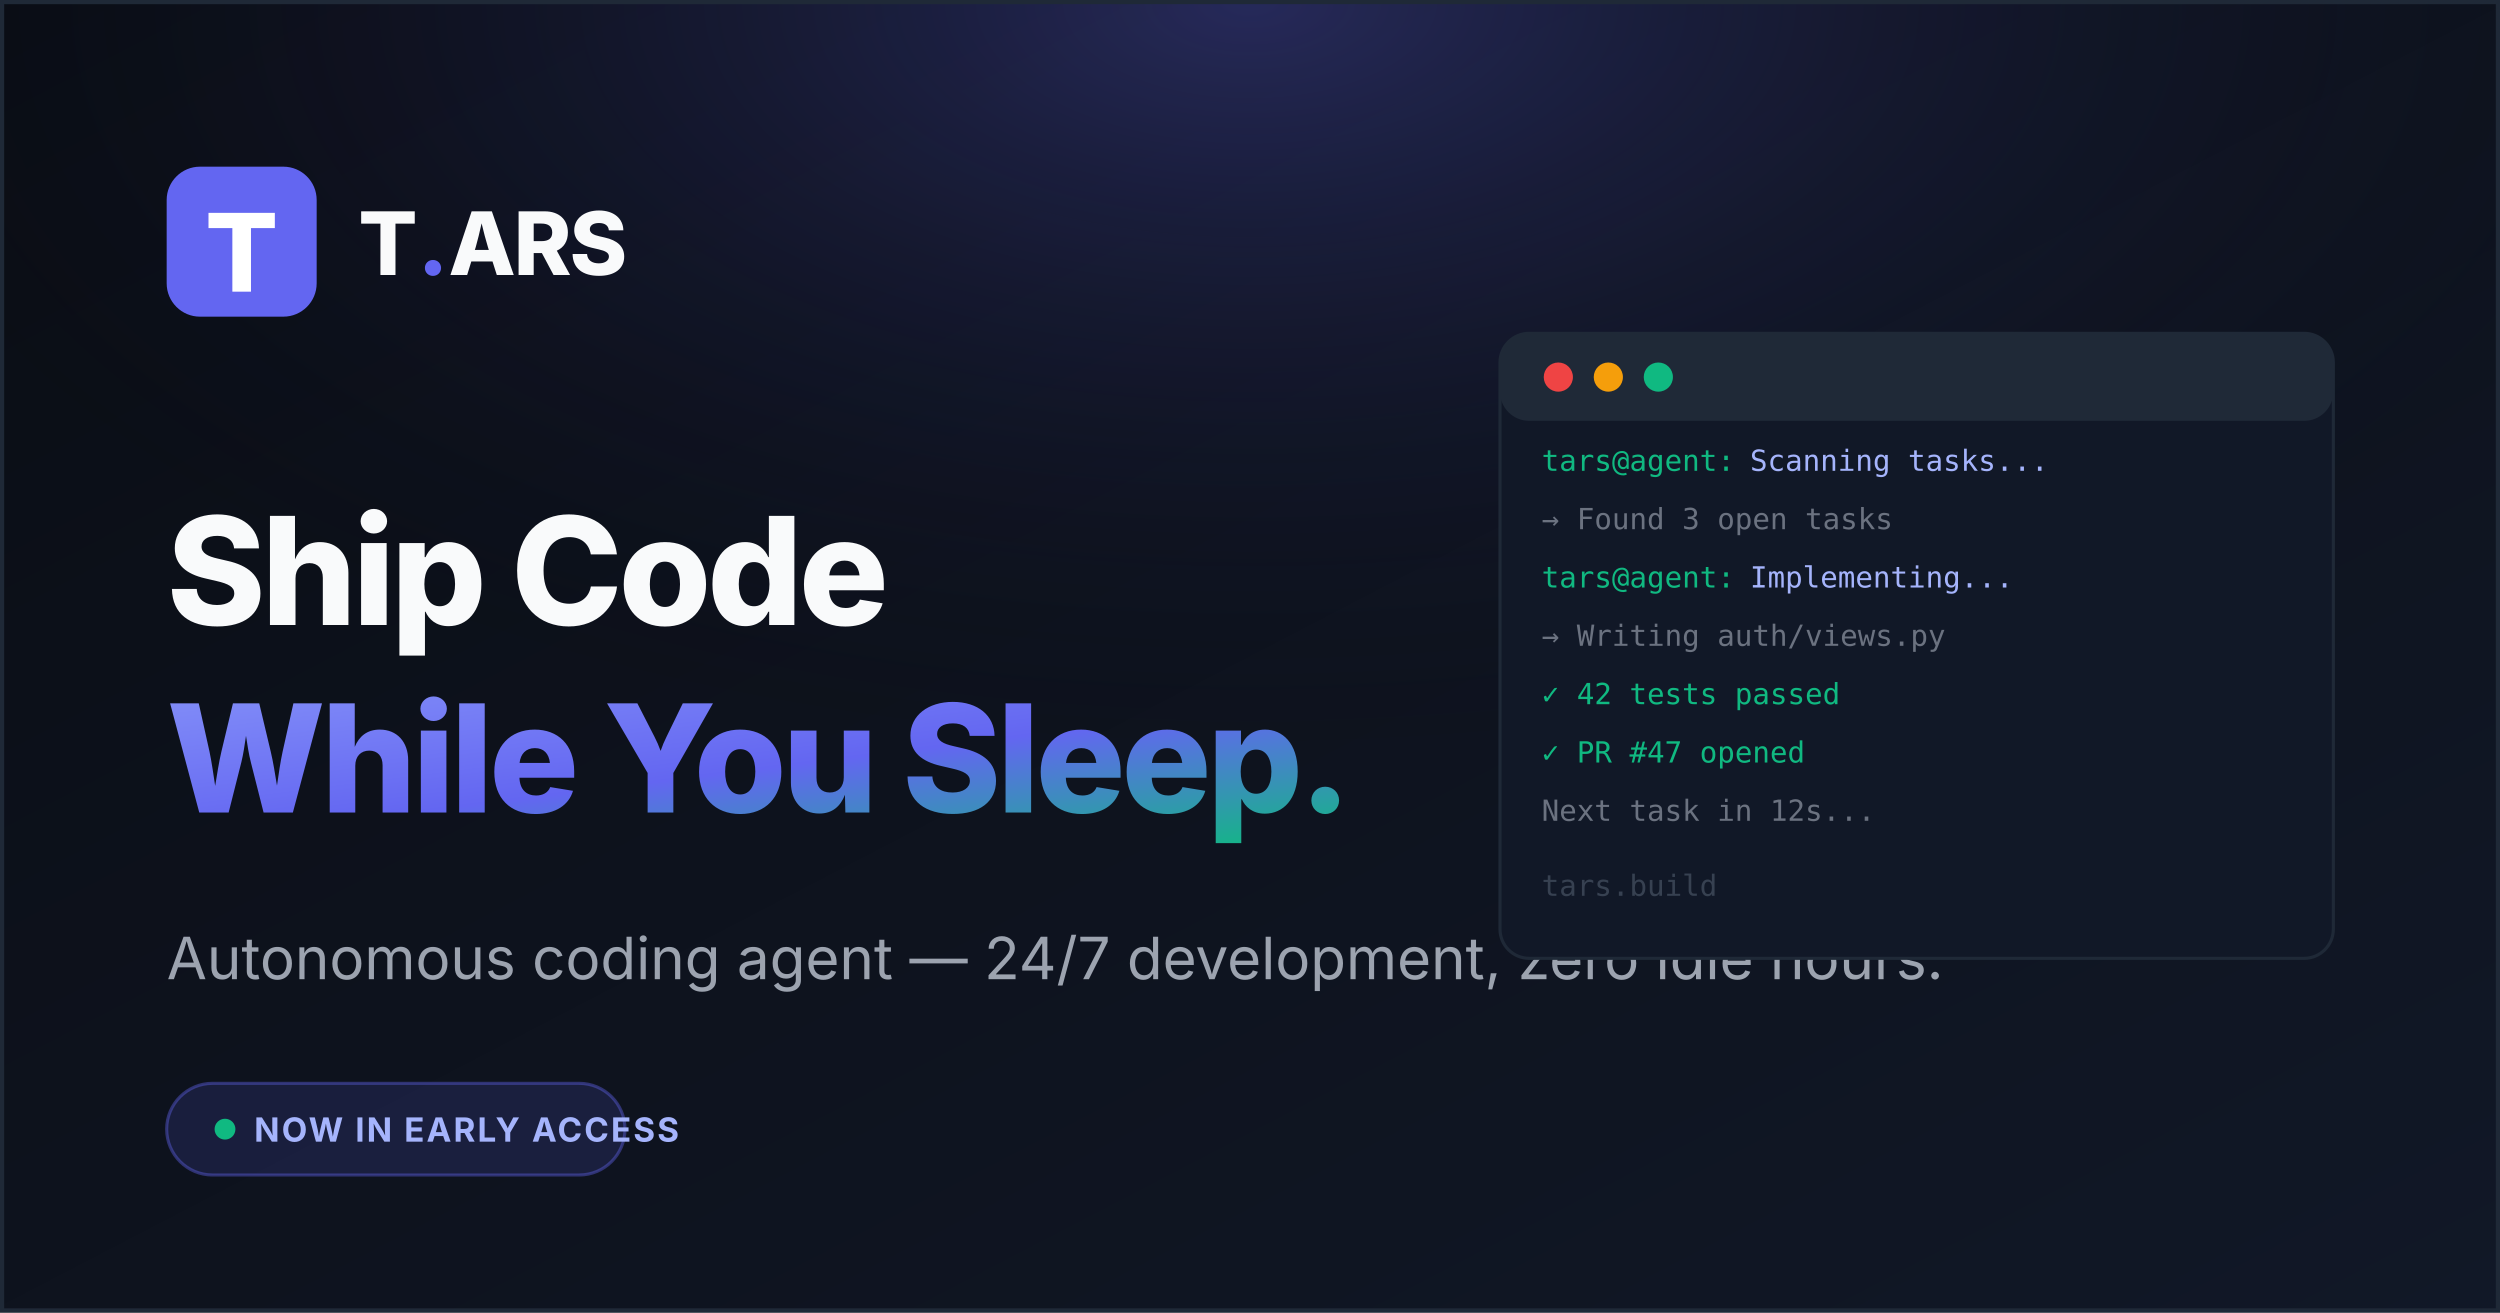
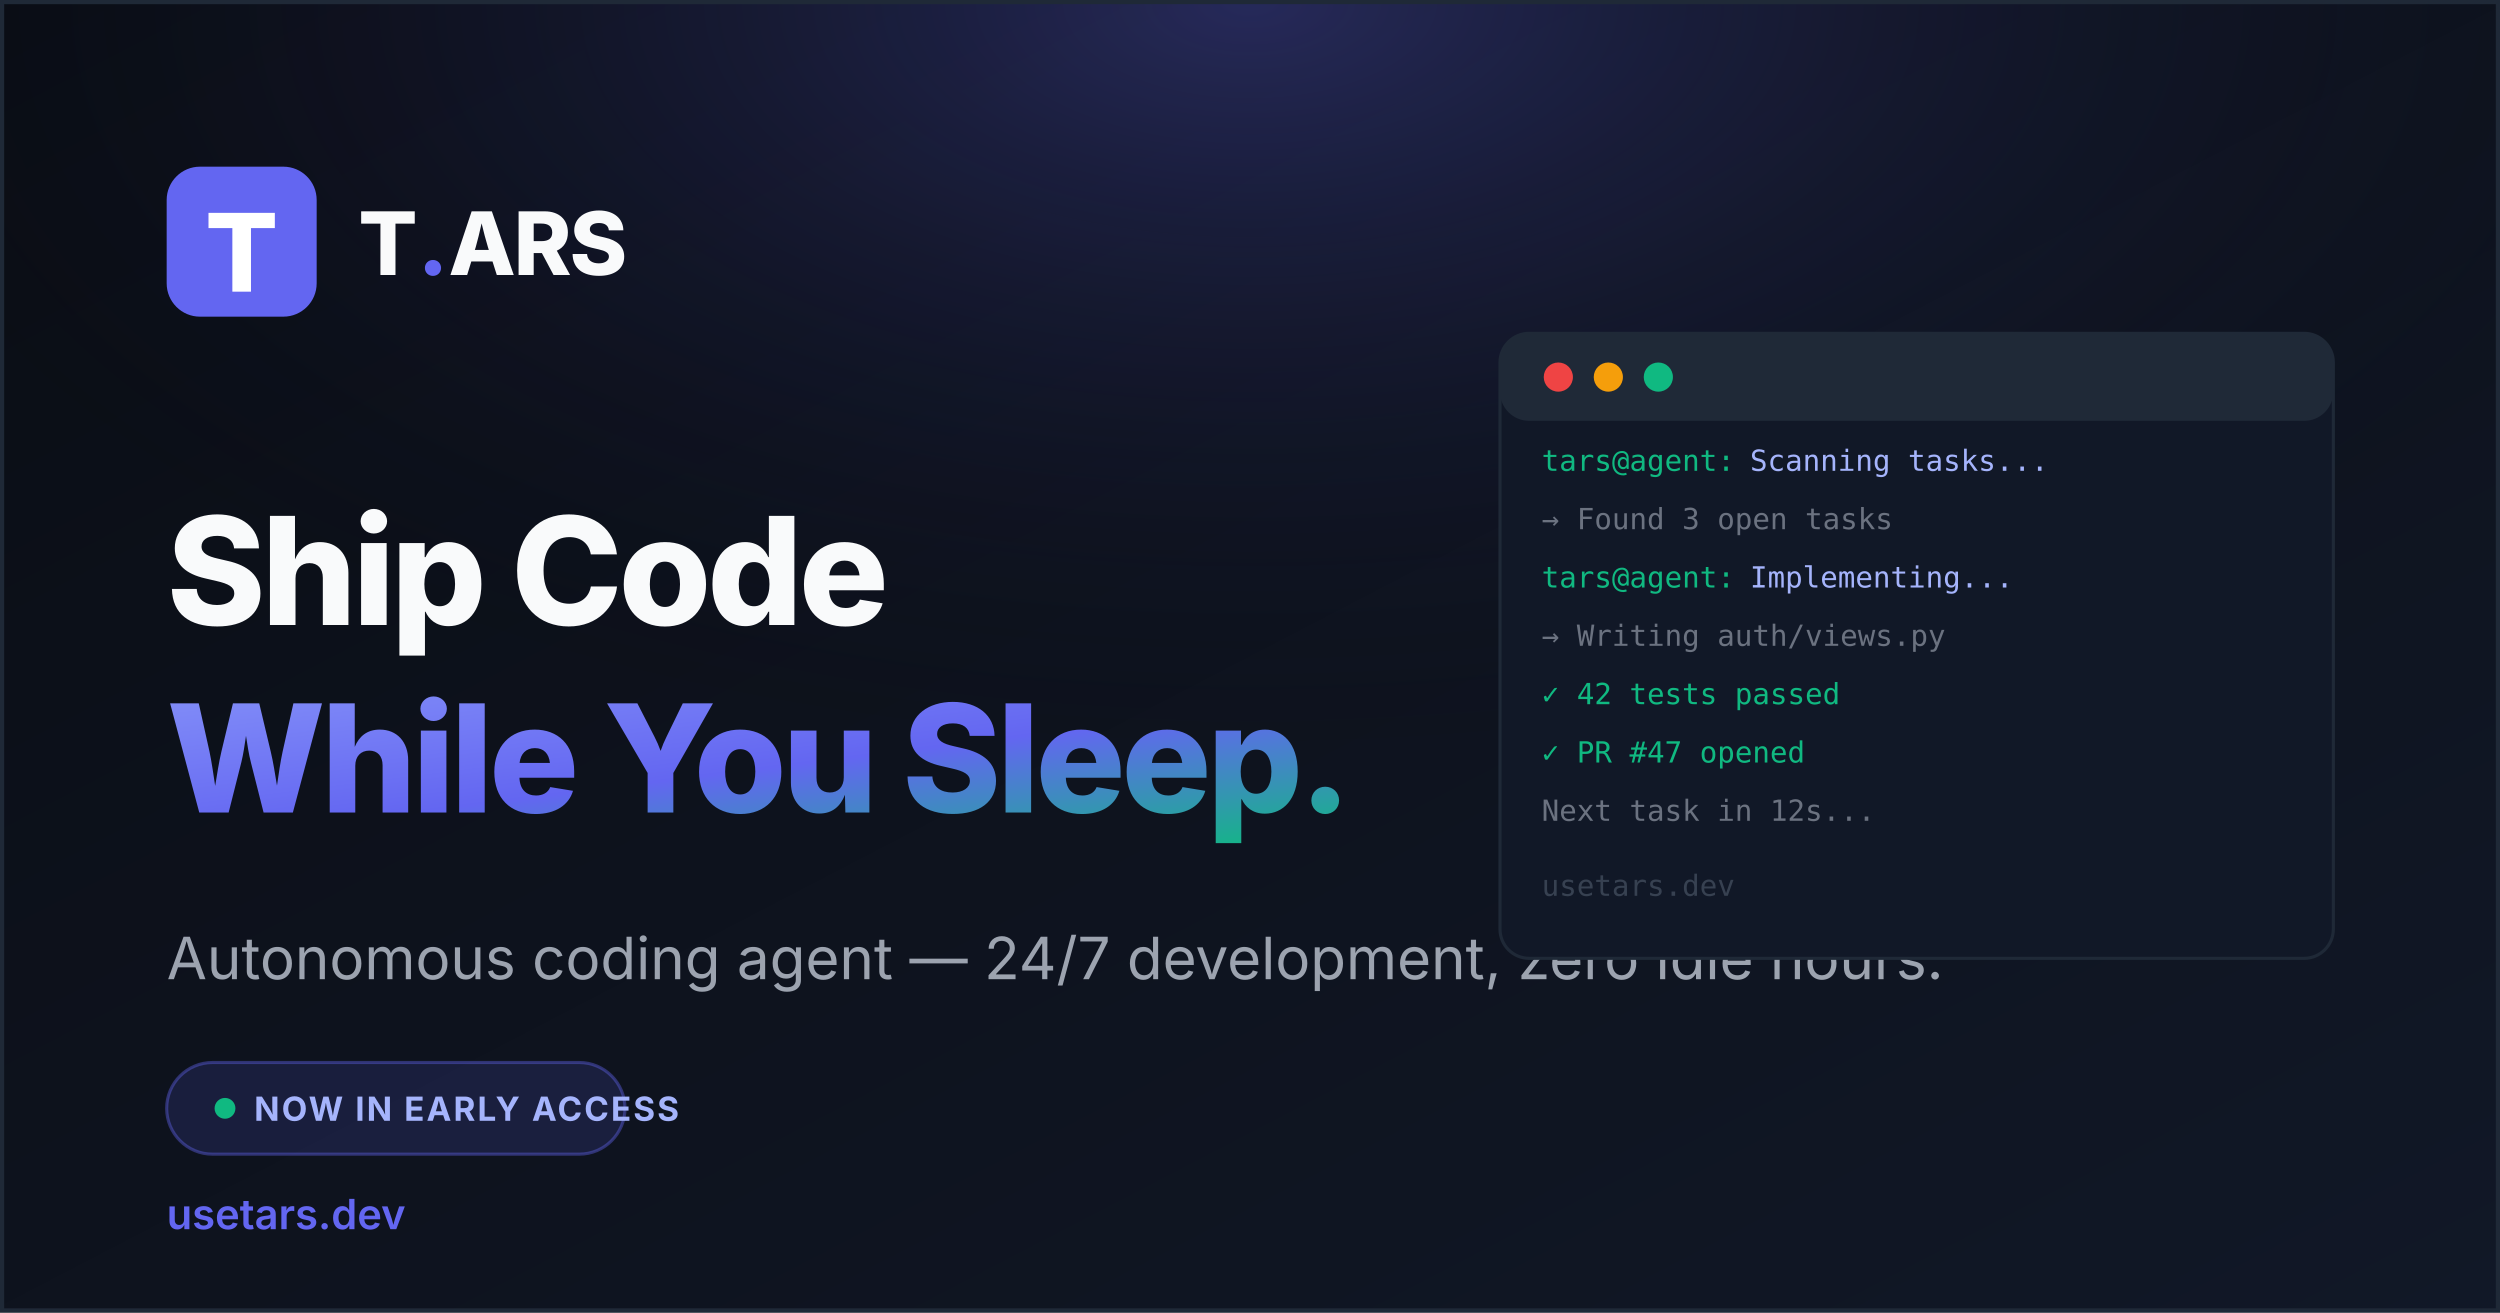
<svg xmlns="http://www.w3.org/2000/svg" width="1200" height="630" viewBox="0 0 1200 630">
  <defs>
    <linearGradient id="bg" x1="0%" y1="0%" x2="100%" y2="100%">
      <stop offset="0%" style="stop-color:#0a0d14" />
      <stop offset="100%" style="stop-color:#111827" />
    </linearGradient>
    <radialGradient id="glow1" cx="50%" cy="0%" r="60%">
      <stop offset="0%" style="stop-color:rgba(99,102,241,0.3)" />
      <stop offset="100%" style="stop-color:transparent" />
    </radialGradient>
    <linearGradient id="textGrad" x1="0%" y1="0%" x2="100%" y2="100%">
      <stop offset="0%" style="stop-color:#818cf8" />
      <stop offset="50%" style="stop-color:#6366f1" />
      <stop offset="100%" style="stop-color:#10b981" />
    </linearGradient>
  </defs>
  <rect width="1200" height="630" fill="url(#bg)" />
  <rect width="1200" height="630" fill="url(#glow1)" />
  <rect x="1" y="1" width="1198" height="628" rx="0" fill="none" stroke="#1f2937" stroke-width="2" />
  <rect x="80" y="80" width="72" height="72" rx="16" fill="#6366f1" />
  <text x="116" y="140" font-family="system-ui, -apple-system, sans-serif" font-size="52" font-weight="800" text-anchor="middle" fill="white">T</text>
  <text x="172" y="132" font-family="system-ui, -apple-system, sans-serif" font-size="42" font-weight="800" fill="#f9fafb" letter-spacing="-1">T<tspan fill="#6366f1">.</tspan>ARS</text>
  <text x="80" y="300" font-family="system-ui, -apple-system, sans-serif" font-size="72" font-weight="800" fill="#f9fafb" letter-spacing="-2">Ship Code</text>
  <text x="80" y="390" font-family="system-ui, -apple-system, sans-serif" font-size="72" font-weight="800" fill="url(#textGrad)" letter-spacing="-2">While You Sleep.</text>
  <text x="80" y="470" font-family="system-ui, -apple-system, sans-serif" font-size="28" fill="#9ca3af">Autonomous coding agent — 24/7 development, zero idle hours.</text>
-   <rect x="80" y="520" width="220" height="44" rx="22" fill="rgba(99,102,241,0.15)" stroke="rgba(99,102,241,0.4)" stroke-width="1.5" />
-   <circle cx="108" cy="542" r="5" fill="#10b981" />
-   <text x="122" y="548" font-family="system-ui, -apple-system, sans-serif" font-size="16" font-weight="700" fill="#a5b4fc" letter-spacing="1">NOW IN EARLY ACCESS</text>
+   <rect x="80" y="510" width="220" height="44" rx="22" fill="rgba(99,102,241,0.15)" stroke="rgba(99,102,241,0.4)" stroke-width="1.5" />
+   <circle cx="108" cy="532" r="5" fill="#10b981" />
+   <text x="122" y="538" font-family="system-ui, -apple-system, sans-serif" font-size="16" font-weight="700" fill="#a5b4fc" letter-spacing="1">NOW IN EARLY ACCESS</text>
+   <text x="80" y="590" font-family="system-ui, -apple-system, sans-serif" font-size="20" fill="#6366f1" font-weight="600">usetars.dev</text>
  <rect x="720" y="160" width="400" height="300" rx="14" fill="#111827" stroke="#1f2937" stroke-width="1.5" />
  <rect x="720" y="160" width="400" height="42" rx="14" fill="#1f2937" />
  <circle cx="748" cy="181" r="7" fill="#ef4444" />
  <circle cx="772" cy="181" r="7" fill="#f59e0b" />
  <circle cx="796" cy="181" r="7" fill="#10b981" />
  <text x="740" y="226" font-family="Menlo, Consolas, monospace" font-size="14" fill="#10b981">tars@agent: </text>
  <text x="840" y="226" font-family="Menlo, Consolas, monospace" font-size="14" fill="#a5b4fc">Scanning tasks...</text>
  <text x="740" y="254" font-family="Menlo, Consolas, monospace" font-size="14" fill="#6b7280">  → Found 3 open tasks</text>
  <text x="740" y="282" font-family="Menlo, Consolas, monospace" font-size="14" fill="#10b981">tars@agent: </text>
  <text x="840" y="282" font-family="Menlo, Consolas, monospace" font-size="14" fill="#a5b4fc">Implementing...</text>
  <text x="740" y="310" font-family="Menlo, Consolas, monospace" font-size="14" fill="#6b7280">  → Writing auth/views.py</text>
  <text x="740" y="338" font-family="Menlo, Consolas, monospace" font-size="14" fill="#10b981">  ✓ 42 tests passed</text>
  <text x="740" y="366" font-family="Menlo, Consolas, monospace" font-size="14" fill="#10b981">  ✓ PR #47 opened</text>
  <text x="740" y="394" font-family="Menlo, Consolas, monospace" font-size="14" fill="#6b7280">  Next task in 12s...</text>
-   <text x="740" y="430" font-family="Menlo, Consolas, monospace" font-size="14" fill="#374151">tars.build</text>
+   <text x="740" y="430" font-family="Menlo, Consolas, monospace" font-size="14" fill="#374151">usetars.dev</text>
</svg>
